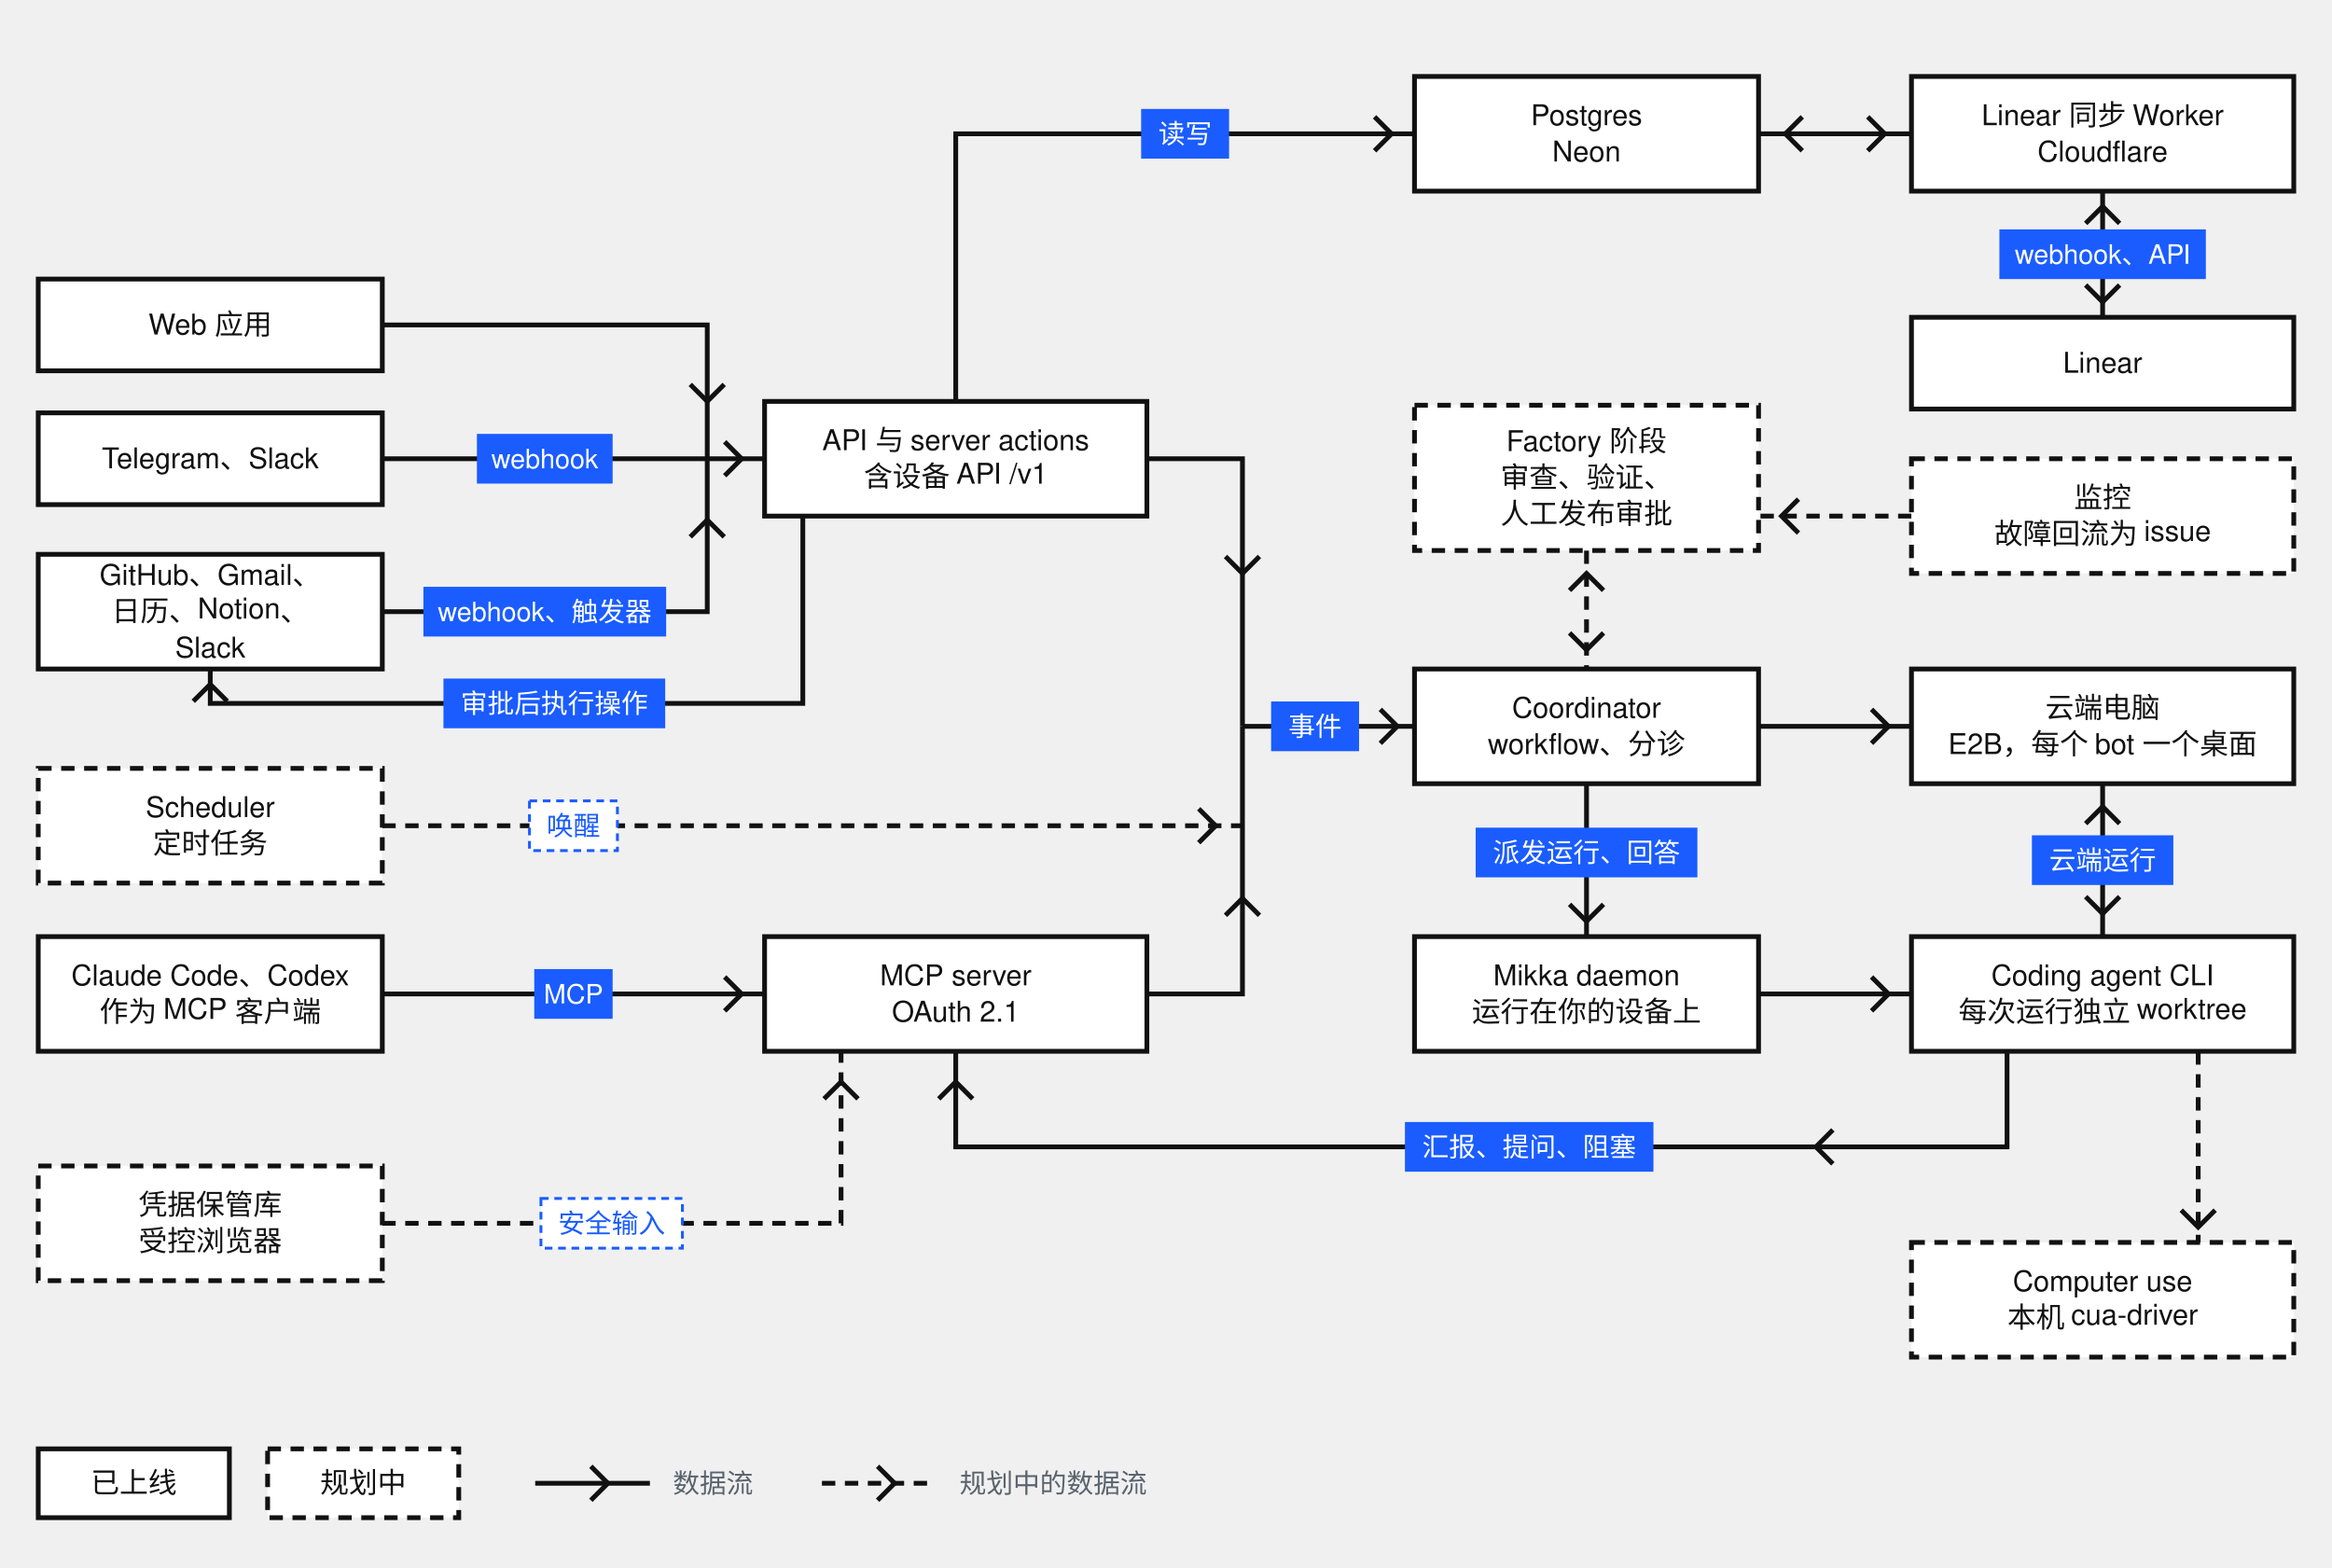
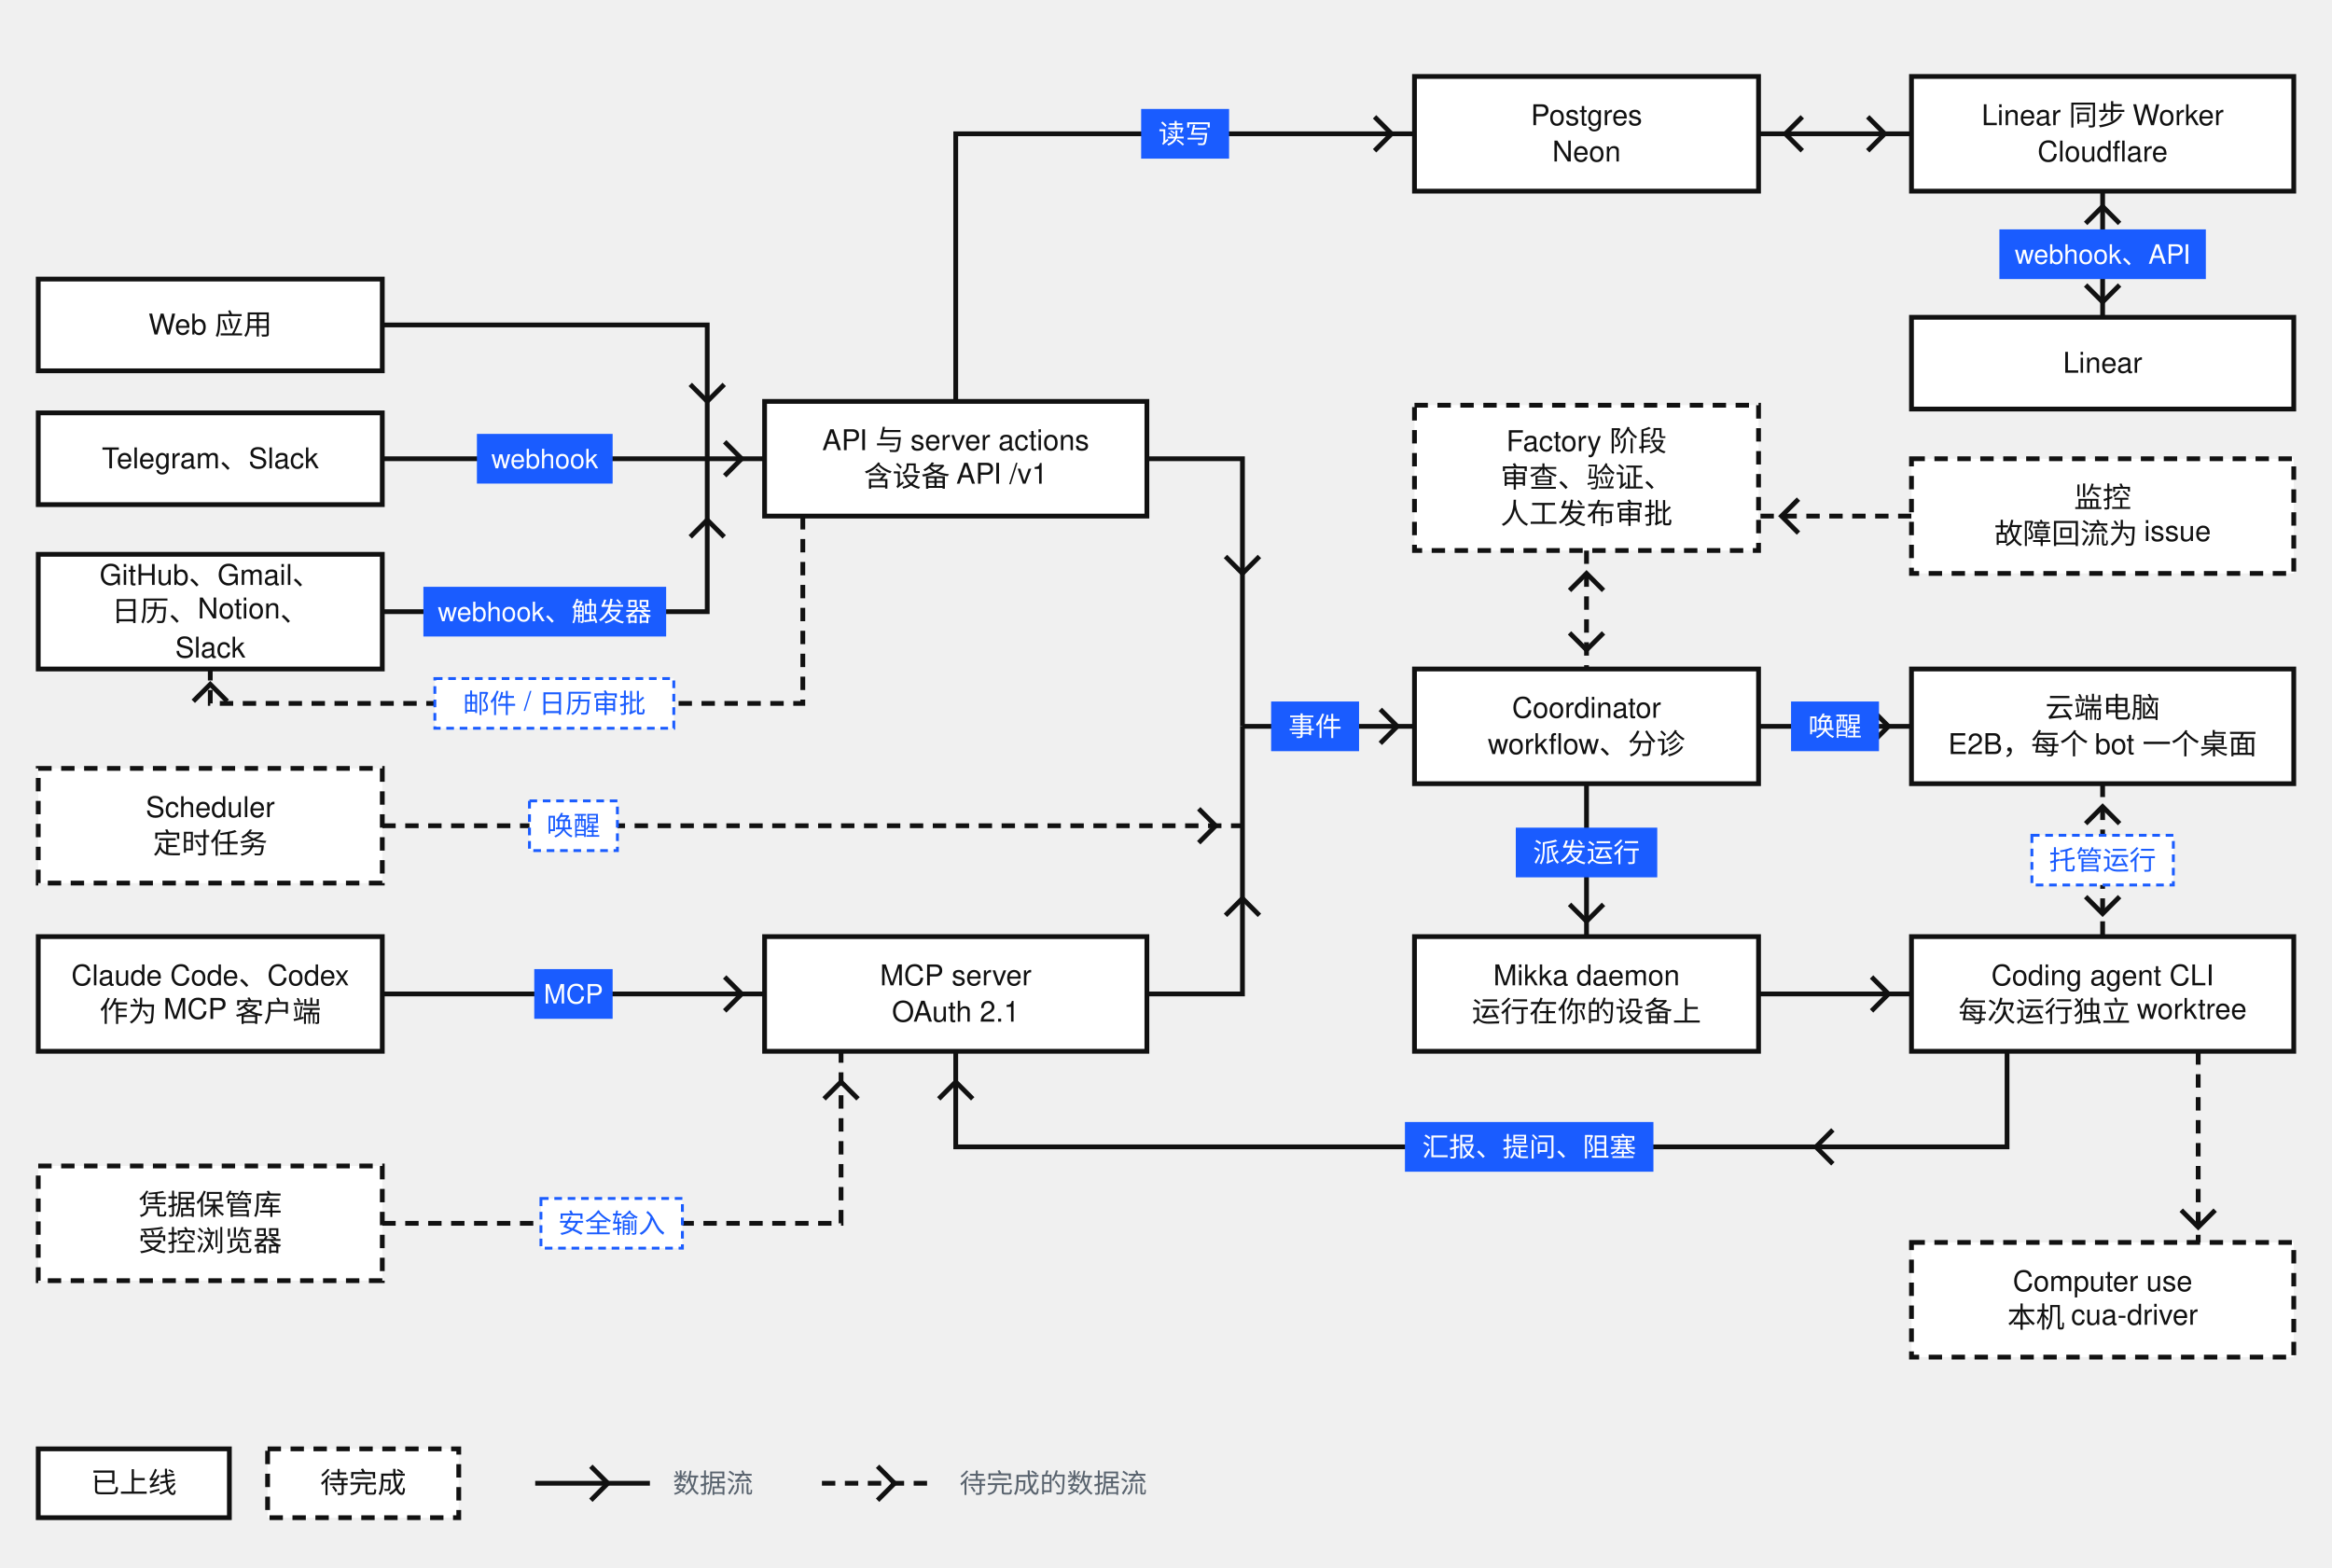
<svg xmlns="http://www.w3.org/2000/svg" width="1220" height="820" viewBox="0 0 1220 820" font-family="-apple-system, BlinkMacSystemFont, &quot;Segoe UI&quot;, Helvetica, Arial, &quot;PingFang SC&quot;, &quot;Noto Sans CJK SC&quot;, &quot;Microsoft YaHei&quot;, sans-serif" role="img" aria-label="Mikka 架构">
  <path d="M200 170 L370 170 L370 240" fill="none" stroke="#111111" stroke-width="2.5" />
  <path d="M362 202 L370 210 L378 202" fill="none" stroke="#111111" stroke-width="2.5" stroke-linecap="square" stroke-linejoin="miter" />
  <path d="M200 320 L370 320 L370 240" fill="none" stroke="#111111" stroke-width="2.5" />
  <path d="M362 280 L370 272 L378 280" fill="none" stroke="#111111" stroke-width="2.5" stroke-linecap="square" stroke-linejoin="miter" />
  <path d="M200 240 L400 240" fill="none" stroke="#111111" stroke-width="2.5" />
  <path d="M380 232 L388 240 L380 248" fill="none" stroke="#111111" stroke-width="2.5" stroke-linecap="square" stroke-linejoin="miter" />
  <rect x="249.5" y="227" width="71" height="26" fill="#1a5cff" />
  <text x="285" y="245" text-anchor="middle" font-size="14" fill="#ffffff">webhook</text>
  <rect x="221.5" y="307" width="127" height="26" fill="#1a5cff" />
  <text x="285" y="325" text-anchor="middle" font-size="14" fill="#ffffff">webhook、触发器</text>
-   <path d="M420 270 L420 368 L110 368 L110 350" fill="none" stroke="#111111" stroke-width="2.5" />
+   <path d="M420 270 L420 368 L110 368 L110 350" fill="none" stroke="#111111" stroke-width="2.5" stroke-dasharray="7 5" />
  <path d="M102 366 L110 358 L118 366" fill="none" stroke="#111111" stroke-width="2.5" stroke-linecap="square" stroke-linejoin="miter" />
-   <rect x="232" y="355" width="116" height="26" fill="#1a5cff" />
-   <text x="290" y="373" text-anchor="middle" font-size="14" fill="#ffffff">审批后执行操作</text>
+   <rect x="227.5" y="355" width="125" height="26" fill="#ffffff" stroke="#1a5cff" stroke-width="1.5" stroke-dasharray="4 3" />
+   <text x="290" y="373" text-anchor="middle" font-size="14" fill="#1a5cff">邮件 / 日历审批</text>
  <path d="M200 520 L400 520" fill="none" stroke="#111111" stroke-width="2.5" />
  <path d="M380 512 L388 520 L380 528" fill="none" stroke="#111111" stroke-width="2.5" stroke-linecap="square" stroke-linejoin="miter" />
  <rect x="279.5" y="507" width="41" height="26" fill="#1a5cff" />
  <text x="300" y="525" text-anchor="middle" font-size="14" fill="#ffffff">MCP</text>
  <path d="M200 640 L440 640 L440 550" fill="none" stroke="#111111" stroke-width="2.5" stroke-dasharray="7 5" />
  <path d="M432 574 L440 566 L448 574" fill="none" stroke="#111111" stroke-width="2.5" stroke-linecap="square" stroke-linejoin="miter" />
  <rect x="283" y="627" width="74" height="26" fill="#ffffff" stroke="#1a5cff" stroke-width="1.5" stroke-dasharray="4 3" />
  <text x="320" y="645" text-anchor="middle" font-size="14" fill="#1a5cff">安全输入</text>
  <path d="M500 210 L500 70 L740 70" fill="none" stroke="#111111" stroke-width="2.5" />
  <path d="M720 62 L728 70 L720 78" fill="none" stroke="#111111" stroke-width="2.5" stroke-linecap="square" stroke-linejoin="miter" />
  <rect x="597" y="57" width="46" height="26" fill="#1a5cff" />
  <text x="620" y="75" text-anchor="middle" font-size="14" fill="#ffffff">读写</text>
  <path d="M920 70 L1000 70" fill="none" stroke="#111111" stroke-width="2.5" />
  <path d="M942 62 L934 70 L942 78" fill="none" stroke="#111111" stroke-width="2.5" stroke-linecap="square" stroke-linejoin="miter" />
  <path d="M978 62 L986 70 L978 78" fill="none" stroke="#111111" stroke-width="2.5" stroke-linecap="square" stroke-linejoin="miter" />
  <path d="M1100 100 L1100 166" fill="none" stroke="#111111" stroke-width="2.5" />
  <path d="M1092 150 L1100 158 L1108 150" fill="none" stroke="#111111" stroke-width="2.5" stroke-linecap="square" stroke-linejoin="miter" />
  <path d="M1092 116 L1100 108 L1108 116" fill="none" stroke="#111111" stroke-width="2.5" stroke-linecap="square" stroke-linejoin="miter" />
  <rect x="1046" y="120" width="108" height="26" fill="#1a5cff" />
  <text x="1100" y="138" text-anchor="middle" font-size="14" fill="#ffffff">webhook、API</text>
  <path d="M600 240 L650 240 L650 380" fill="none" stroke="#111111" stroke-width="2.5" />
  <path d="M642 292 L650 300 L658 292" fill="none" stroke="#111111" stroke-width="2.5" stroke-linecap="square" stroke-linejoin="miter" />
  <path d="M600 520 L650 520 L650 380" fill="none" stroke="#111111" stroke-width="2.5" />
  <path d="M642 478 L650 470 L658 478" fill="none" stroke="#111111" stroke-width="2.5" stroke-linecap="square" stroke-linejoin="miter" />
  <path d="M650 380 L740 380" fill="none" stroke="#111111" stroke-width="2.5" />
  <path d="M723 372 L731 380 L723 388" fill="none" stroke="#111111" stroke-width="2.5" stroke-linecap="square" stroke-linejoin="miter" />
  <rect x="665" y="367" width="46" height="26" fill="#1a5cff" />
  <text x="688" y="385" text-anchor="middle" font-size="14" fill="#ffffff">事件</text>
  <path d="M200 432 L650 432" fill="none" stroke="#111111" stroke-width="2.5" stroke-dasharray="7 5" />
  <path d="M628 424 L636 432 L628 440" fill="none" stroke="#111111" stroke-width="2.5" stroke-linecap="square" stroke-linejoin="miter" />
  <rect x="277" y="419" width="46" height="26" fill="#ffffff" stroke="#1a5cff" stroke-width="1.5" stroke-dasharray="4 3" />
  <text x="300" y="437" text-anchor="middle" font-size="14" fill="#1a5cff">唤醒</text>
  <path d="M830 288 L830 350" fill="none" stroke="#111111" stroke-width="2.5" stroke-dasharray="7 5" />
  <path d="M822 308 L830 300 L838 308" fill="none" stroke="#111111" stroke-width="2.5" stroke-linecap="square" stroke-linejoin="miter" />
  <path d="M822 332 L830 340 L838 332" fill="none" stroke="#111111" stroke-width="2.5" stroke-linecap="square" stroke-linejoin="miter" />
  <path d="M1000 270 L920 270" fill="none" stroke="#111111" stroke-width="2.5" stroke-dasharray="7 5" />
  <path d="M940 262 L932 270 L940 278" fill="none" stroke="#111111" stroke-width="2.5" stroke-linecap="square" stroke-linejoin="miter" />
  <path d="M920 380 L1000 380" fill="none" stroke="#111111" stroke-width="2.5" />
  <path d="M980 372 L988 380 L980 388" fill="none" stroke="#111111" stroke-width="2.5" stroke-linecap="square" stroke-linejoin="miter" />
+   <rect x="937" y="367" width="46" height="26" fill="#1a5cff" />
+   <text x="960" y="385" text-anchor="middle" font-size="14" fill="#ffffff">唤醒</text>
  <path d="M830 410 L830 490" fill="none" stroke="#111111" stroke-width="2.5" />
  <path d="M822 474 L830 482 L838 474" fill="none" stroke="#111111" stroke-width="2.5" stroke-linecap="square" stroke-linejoin="miter" />
-   <rect x="772" y="433" width="116" height="26" fill="#1a5cff" />
-   <text x="830" y="451" text-anchor="middle" font-size="14" fill="#ffffff">派发运行、回答</text>
+   <rect x="793" y="433" width="74" height="26" fill="#1a5cff" />
+   <text x="830" y="451" text-anchor="middle" font-size="14" fill="#ffffff">派发运行</text>
  <path d="M920 520 L1000 520" fill="none" stroke="#111111" stroke-width="2.5" />
  <path d="M980 512 L988 520 L980 528" fill="none" stroke="#111111" stroke-width="2.5" stroke-linecap="square" stroke-linejoin="miter" />
-   <path d="M1100 410 L1100 490" fill="none" stroke="#111111" stroke-width="2.5" />
+   <path d="M1100 410 L1100 490" fill="none" stroke="#111111" stroke-width="2.5" stroke-dasharray="7 5" />
  <path d="M1092 430 L1100 422 L1108 430" fill="none" stroke="#111111" stroke-width="2.5" stroke-linecap="square" stroke-linejoin="miter" />
  <path d="M1092 470 L1100 478 L1108 470" fill="none" stroke="#111111" stroke-width="2.5" stroke-linecap="square" stroke-linejoin="miter" />
-   <rect x="1063" y="437" width="74" height="26" fill="#1a5cff" />
-   <text x="1100" y="455" text-anchor="middle" font-size="14" fill="#ffffff">云端运行</text>
+   <rect x="1063" y="437" width="74" height="26" fill="#ffffff" stroke="#1a5cff" stroke-width="1.5" stroke-dasharray="4 3" />
+   <text x="1100" y="455" text-anchor="middle" font-size="14" fill="#1a5cff">托管运行</text>
  <path d="M1150 550 L1150 650" fill="none" stroke="#111111" stroke-width="2.5" stroke-dasharray="7 5" />
  <path d="M1142 634 L1150 642 L1158 634" fill="none" stroke="#111111" stroke-width="2.5" stroke-linecap="square" stroke-linejoin="miter" />
  <path d="M1050 550 L1050 600 L500 600 L500 550" fill="none" stroke="#111111" stroke-width="2.5" />
  <path d="M958 592 L950 600 L958 608" fill="none" stroke="#111111" stroke-width="2.5" stroke-linecap="square" stroke-linejoin="miter" />
  <path d="M492 574 L500 566 L508 574" fill="none" stroke="#111111" stroke-width="2.5" stroke-linecap="square" stroke-linejoin="miter" />
  <rect x="735" y="587" width="130" height="26" fill="#1a5cff" />
  <text x="800" y="605" text-anchor="middle" font-size="14" fill="#ffffff">汇报、提问、阻塞</text>
  <rect x="20" y="146" width="180" height="48" fill="#ffffff" stroke="#111111" stroke-width="2.5" />
  <text x="110" y="175" text-anchor="middle" font-size="15" fill="#111111">Web 应用</text>
  <rect x="20" y="216" width="180" height="48" fill="#ffffff" stroke="#111111" stroke-width="2.5" />
  <text x="110" y="245" text-anchor="middle" font-size="15" fill="#111111">Telegram、Slack</text>
  <rect x="20" y="290" width="180" height="60" fill="#ffffff" stroke="#111111" stroke-width="2.5" />
  <text x="110" y="306" text-anchor="middle" font-size="15" fill="#111111">GitHub、Gmail、</text>
  <text x="110" y="325" text-anchor="middle" font-size="15" fill="#111111">日历、Notion、</text>
  <text x="110" y="344" text-anchor="middle" font-size="15" fill="#111111">Slack</text>
  <rect x="20" y="402" width="180" height="60" fill="#ffffff" stroke="#111111" stroke-width="2.5" stroke-dasharray="7 5" />
  <text x="110" y="427.5" text-anchor="middle" font-size="15" fill="#111111">Scheduler</text>
  <text x="110" y="446.5" text-anchor="middle" font-size="15" fill="#111111">定时任务</text>
  <rect x="20" y="490" width="180" height="60" fill="#ffffff" stroke="#111111" stroke-width="2.5" />
  <text x="110" y="515.5" text-anchor="middle" font-size="15" fill="#111111">Claude Code、Codex</text>
  <text x="110" y="534.5" text-anchor="middle" font-size="15" fill="#111111">作为 MCP 客户端</text>
  <rect x="20" y="610" width="180" height="60" fill="#ffffff" stroke="#111111" stroke-width="2.5" stroke-dasharray="7 5" />
  <text x="110" y="635.5" text-anchor="middle" font-size="15" fill="#111111">凭据保管库</text>
  <text x="110" y="654.5" text-anchor="middle" font-size="15" fill="#111111">受控浏览器</text>
  <rect x="400" y="210" width="200" height="60" fill="#ffffff" stroke="#111111" stroke-width="2.5" />
  <text x="500" y="235.5" text-anchor="middle" font-size="15" fill="#111111">API 与 server actions</text>
  <text x="500" y="254.5" text-anchor="middle" font-size="15" fill="#111111">含设备 API /v1</text>
  <rect x="400" y="490" width="200" height="60" fill="#ffffff" stroke="#111111" stroke-width="2.5" />
  <text x="500" y="515.5" text-anchor="middle" font-size="15" fill="#111111">MCP server</text>
  <text x="500" y="534.5" text-anchor="middle" font-size="15" fill="#111111">OAuth 2.1</text>
  <rect x="740" y="40" width="180" height="60" fill="#ffffff" stroke="#111111" stroke-width="2.5" />
  <text x="830" y="65.5" text-anchor="middle" font-size="15" fill="#111111">Postgres</text>
  <text x="830" y="84.5" text-anchor="middle" font-size="15" fill="#111111">Neon</text>
  <rect x="740" y="212" width="180" height="76" fill="#ffffff" stroke="#111111" stroke-width="2.5" stroke-dasharray="7 5" />
  <text x="830" y="236" text-anchor="middle" font-size="15" fill="#111111">Factory 阶段</text>
  <text x="830" y="255" text-anchor="middle" font-size="15" fill="#111111">审查、验证、</text>
  <text x="830" y="274" text-anchor="middle" font-size="15" fill="#111111">人工发布审批</text>
  <rect x="740" y="350" width="180" height="60" fill="#ffffff" stroke="#111111" stroke-width="2.5" />
  <text x="830" y="375.5" text-anchor="middle" font-size="15" fill="#111111">Coordinator</text>
  <text x="830" y="394.5" text-anchor="middle" font-size="15" fill="#111111">workflow、分诊</text>
  <rect x="740" y="490" width="180" height="60" fill="#ffffff" stroke="#111111" stroke-width="2.5" />
  <text x="830" y="515.5" text-anchor="middle" font-size="15" fill="#111111">Mikka daemon</text>
  <text x="830" y="534.5" text-anchor="middle" font-size="15" fill="#111111">运行在你的设备上</text>
  <rect x="1000" y="40" width="200" height="60" fill="#ffffff" stroke="#111111" stroke-width="2.5" />
  <text x="1100" y="65.5" text-anchor="middle" font-size="15" fill="#111111">Linear 同步 Worker</text>
  <text x="1100" y="84.5" text-anchor="middle" font-size="15" fill="#111111">Cloudflare</text>
  <rect x="1000" y="166" width="200" height="48" fill="#ffffff" stroke="#111111" stroke-width="2.5" />
  <text x="1100" y="195" text-anchor="middle" font-size="15" fill="#111111">Linear</text>
  <rect x="1000" y="240" width="200" height="60" fill="#ffffff" stroke="#111111" stroke-width="2.5" stroke-dasharray="7 5" />
  <text x="1100" y="265.5" text-anchor="middle" font-size="15" fill="#111111">监控</text>
  <text x="1100" y="284.5" text-anchor="middle" font-size="15" fill="#111111">故障回流为 issue</text>
  <rect x="1000" y="350" width="200" height="60" fill="#ffffff" stroke="#111111" stroke-width="2.5" />
  <text x="1100" y="375.5" text-anchor="middle" font-size="15" fill="#111111">云端电脑</text>
  <text x="1100" y="394.5" text-anchor="middle" font-size="15" fill="#111111">E2B，每个 bot 一个桌面</text>
  <rect x="1000" y="490" width="200" height="60" fill="#ffffff" stroke="#111111" stroke-width="2.5" />
  <text x="1100" y="515.5" text-anchor="middle" font-size="15" fill="#111111">Coding agent CLI</text>
  <text x="1100" y="534.5" text-anchor="middle" font-size="15" fill="#111111">每次运行独立 worktree</text>
  <rect x="1000" y="650" width="200" height="60" fill="#ffffff" stroke="#111111" stroke-width="2.5" stroke-dasharray="7 5" />
  <text x="1100" y="675.5" text-anchor="middle" font-size="15" fill="#111111">Computer use</text>
  <text x="1100" y="694.5" text-anchor="middle" font-size="15" fill="#111111">本机 cua-driver</text>
  <rect x="20" y="758" width="100" height="36" fill="#ffffff" stroke="#111111" stroke-width="2.5" />
  <text x="70" y="781" text-anchor="middle" font-size="15" fill="#111111">已上线</text>
  <rect x="140" y="758" width="100" height="36" fill="#ffffff" stroke="#111111" stroke-width="2.5" stroke-dasharray="7 5" />
-   <text x="190" y="781" text-anchor="middle" font-size="15" fill="#111111">规划中</text>
+   <text x="190" y="781" text-anchor="middle" font-size="15" fill="#111111">待完成</text>
  <path d="M280 776 L340 776" fill="none" stroke="#111111" stroke-width="2.5" />
  <path d="M310 768 L318 776 L310 784" fill="none" stroke="#111111" stroke-width="2.5" stroke-linecap="square" stroke-linejoin="miter" />
  <text x="352" y="781" font-size="14" fill="#59636e">数据流</text>
  <path d="M430 776 L490 776" fill="none" stroke="#111111" stroke-width="2.5" stroke-dasharray="7 5" />
  <path d="M460 768 L468 776 L460 784" fill="none" stroke="#111111" stroke-width="2.5" stroke-linecap="square" stroke-linejoin="miter" />
-   <text x="502" y="781" font-size="14" fill="#59636e">规划中的数据流</text>
+   <text x="502" y="781" font-size="14" fill="#59636e">待完成的数据流</text>
</svg>
